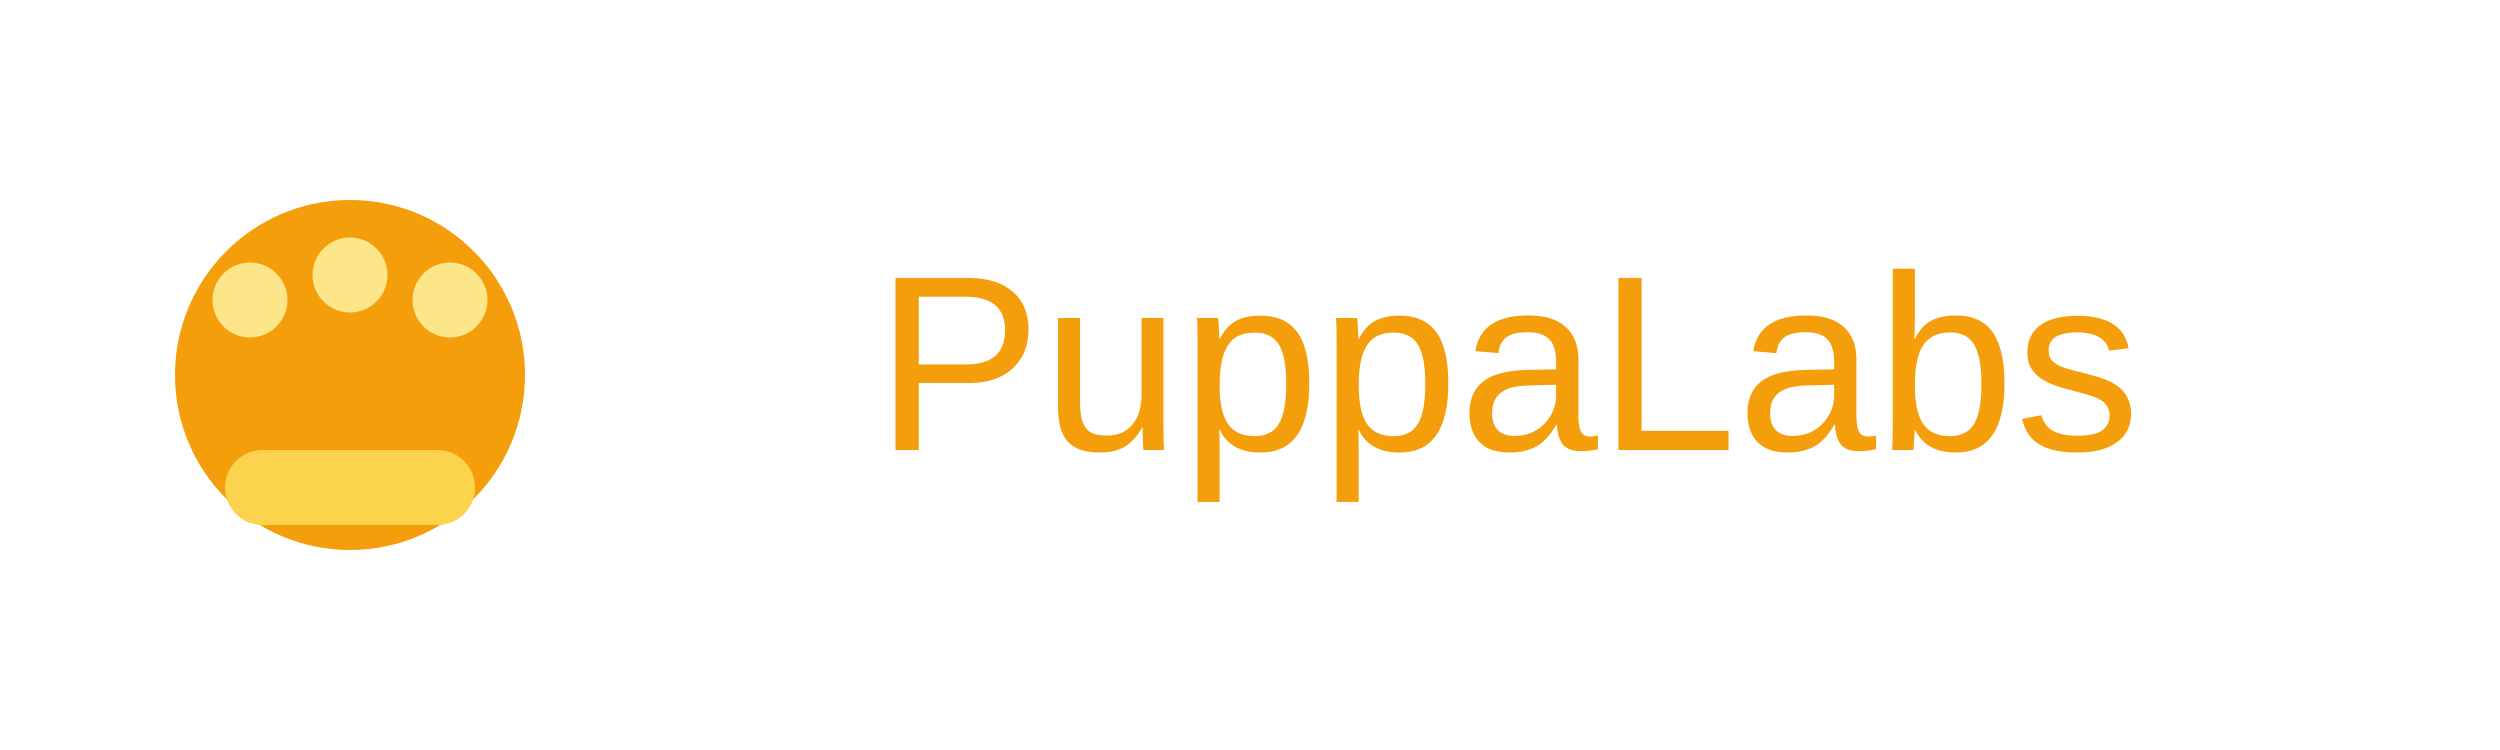
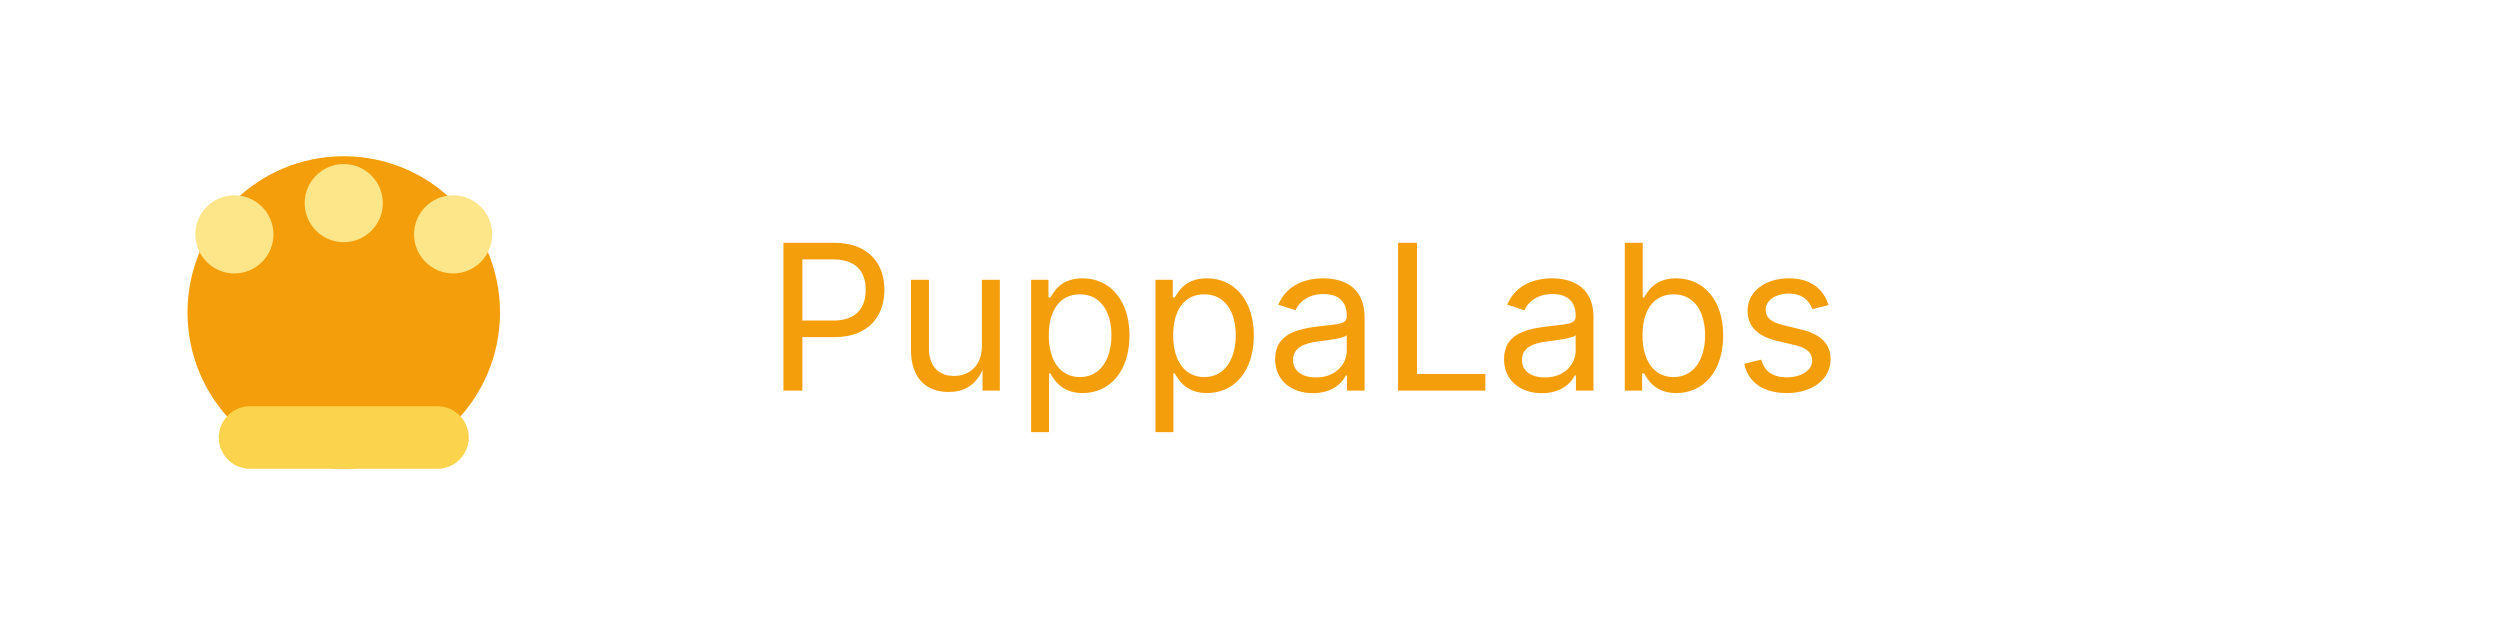
- <svg xmlns="http://www.w3.org/2000/svg" width="200" height="60" viewBox="0 0 200 60" role="img" aria-label="PuppaLabs">
+ <svg xmlns="http://www.w3.org/2000/svg" width="320" height="80" viewBox="0 0 320 80" role="img" aria-label="PuppaLabs">
  <g>
-     <circle cx="28" cy="30" r="14" fill="#f59e0b" />
-     <circle cx="20" cy="24" r="3" fill="#fde68a" />
-     <circle cx="28" cy="22" r="3" fill="#fde68a" />
-     <circle cx="36" cy="24" r="3" fill="#fde68a" />
-     <rect x="18" y="36" width="20" height="6" rx="3" fill="#fcd34d" />
-     <text x="70" y="36" font-family="Arial, Helvetica, sans-serif" font-size="20" fill="#f59e0b">PuppaLabs</text>
+     <circle cx="44" cy="40" r="20" fill="#f59e0b" />
+     <circle cx="30" cy="30" r="5" fill="#fde68a" />
+     <circle cx="44" cy="26" r="5" fill="#fde68a" />
+     <circle cx="58" cy="30" r="5" fill="#fde68a" />
+     <rect x="28" y="52" width="32" height="8" rx="4" fill="#fcd34d" />
+     <text x="98" y="50" font-family="Inter, Arial, Helvetica, sans-serif" font-size="26" fill="#f59e0b">PuppaLabs</text>
  </g>
</svg>
